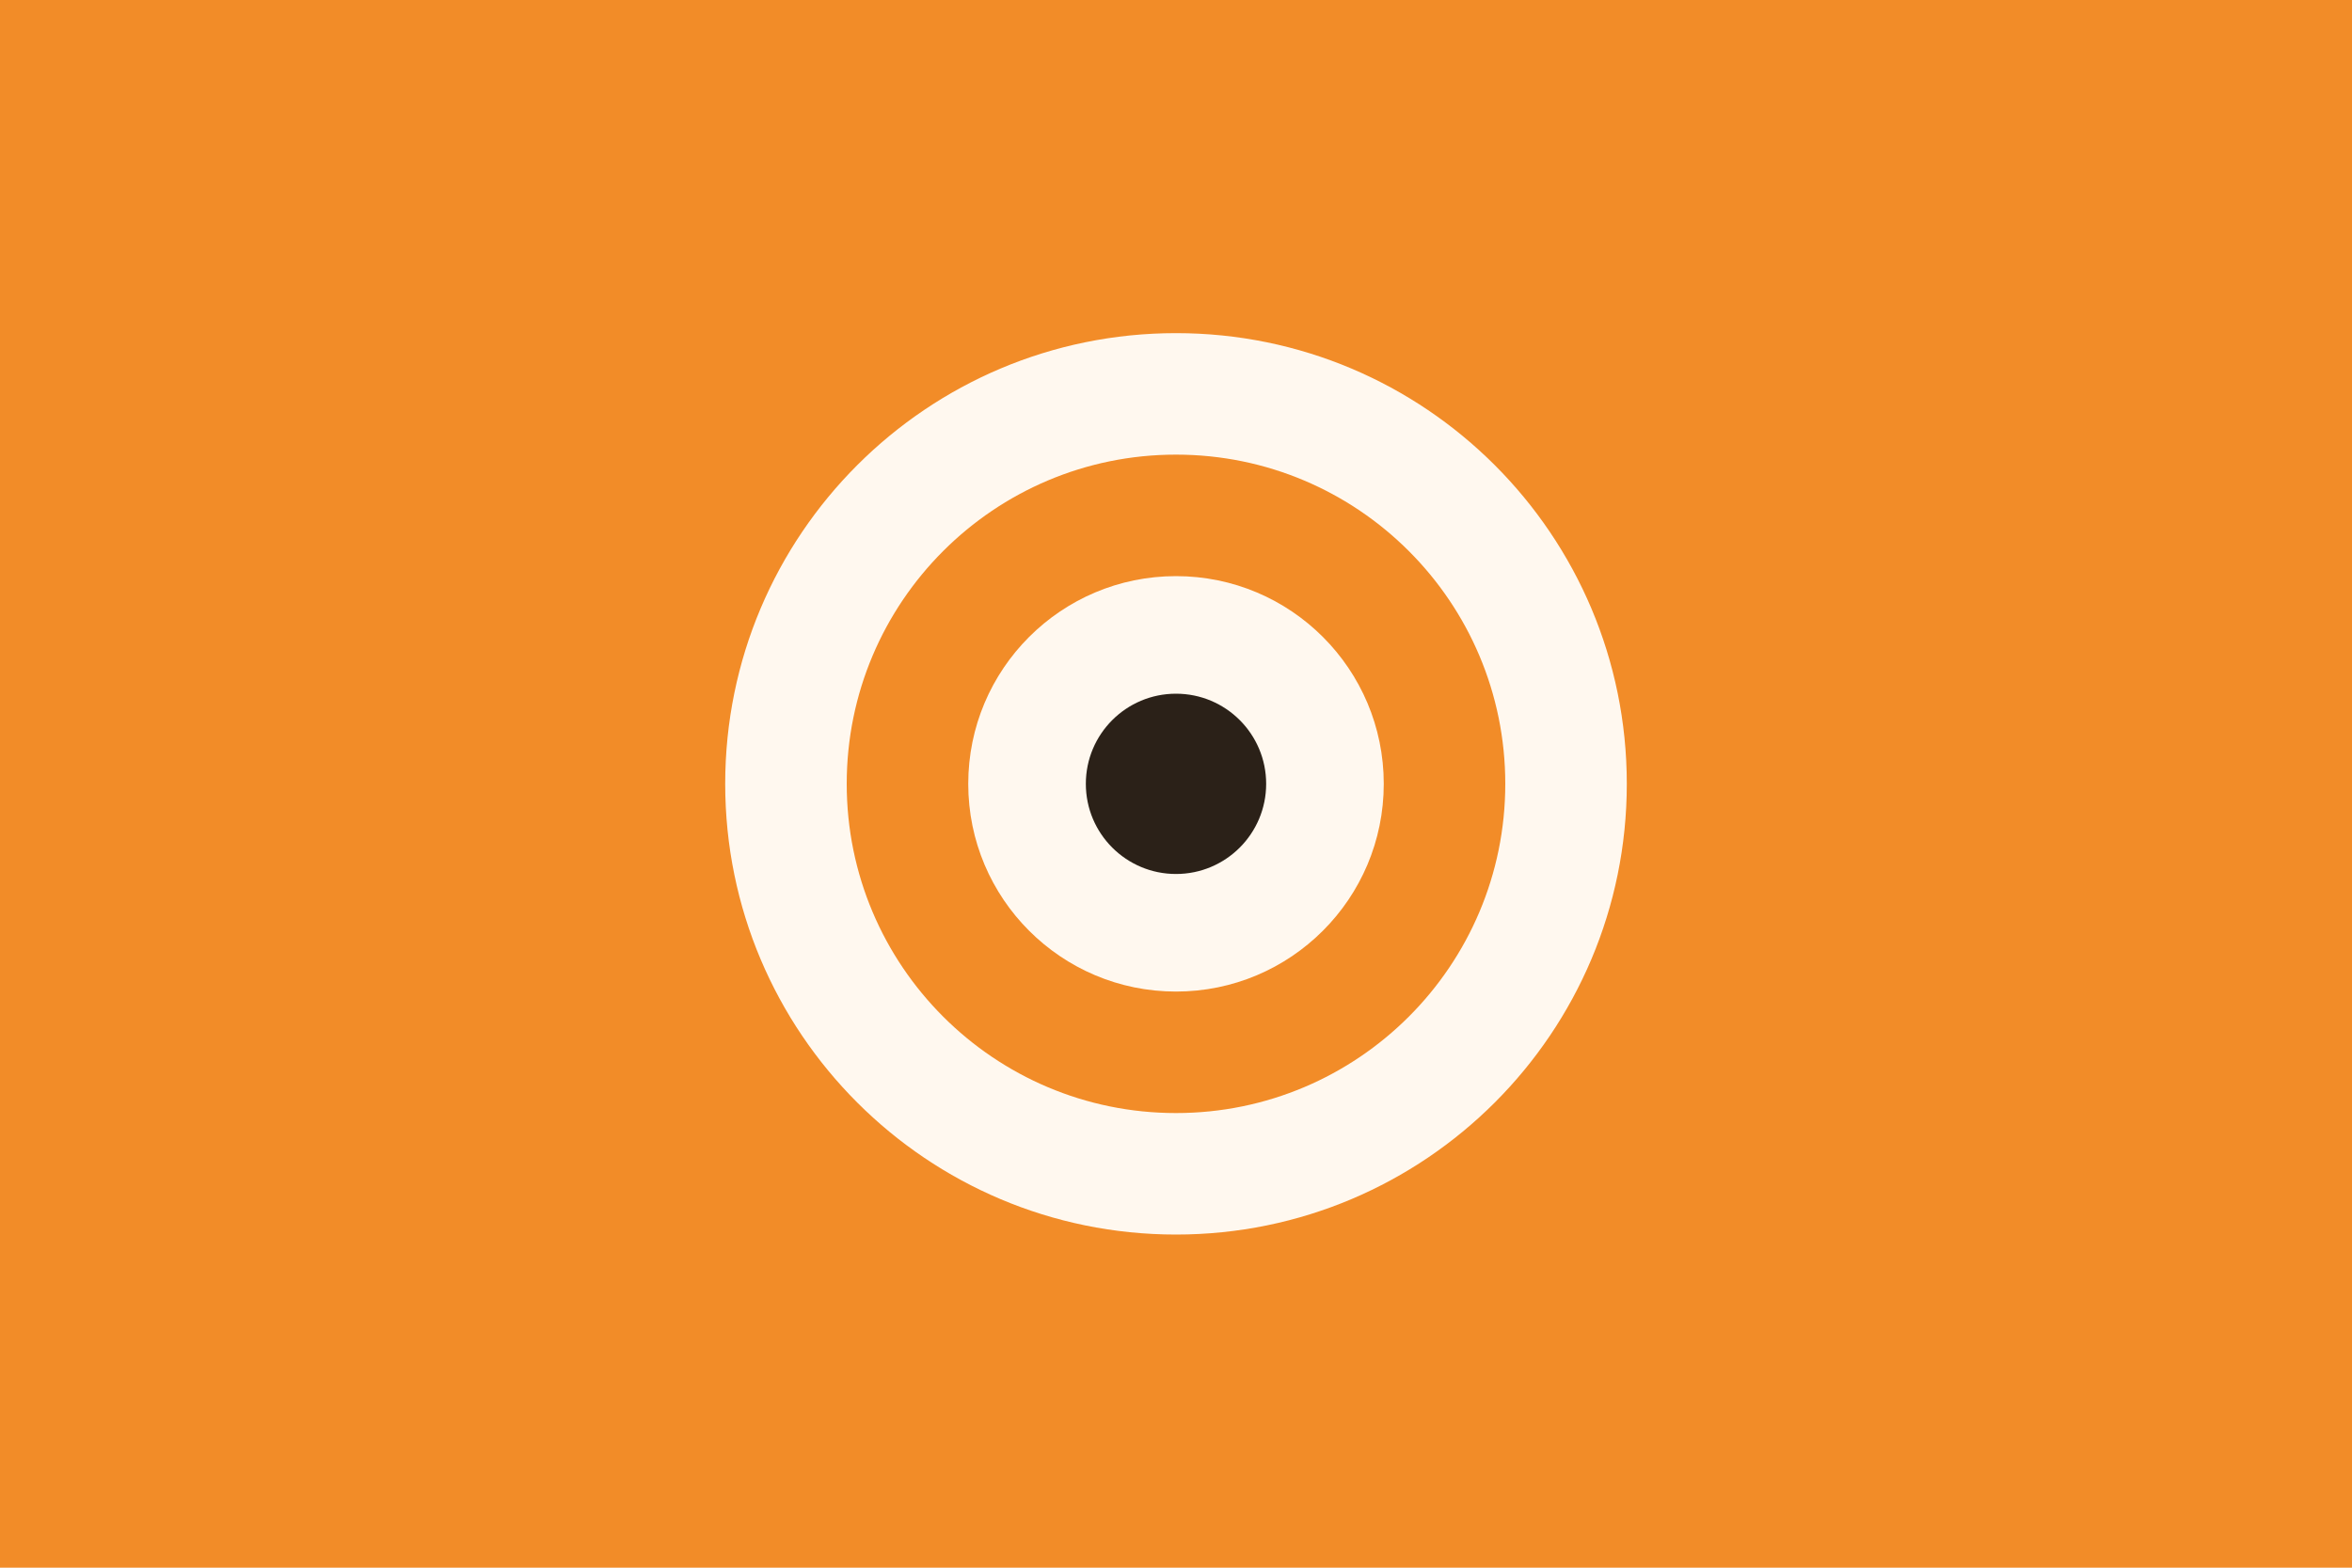
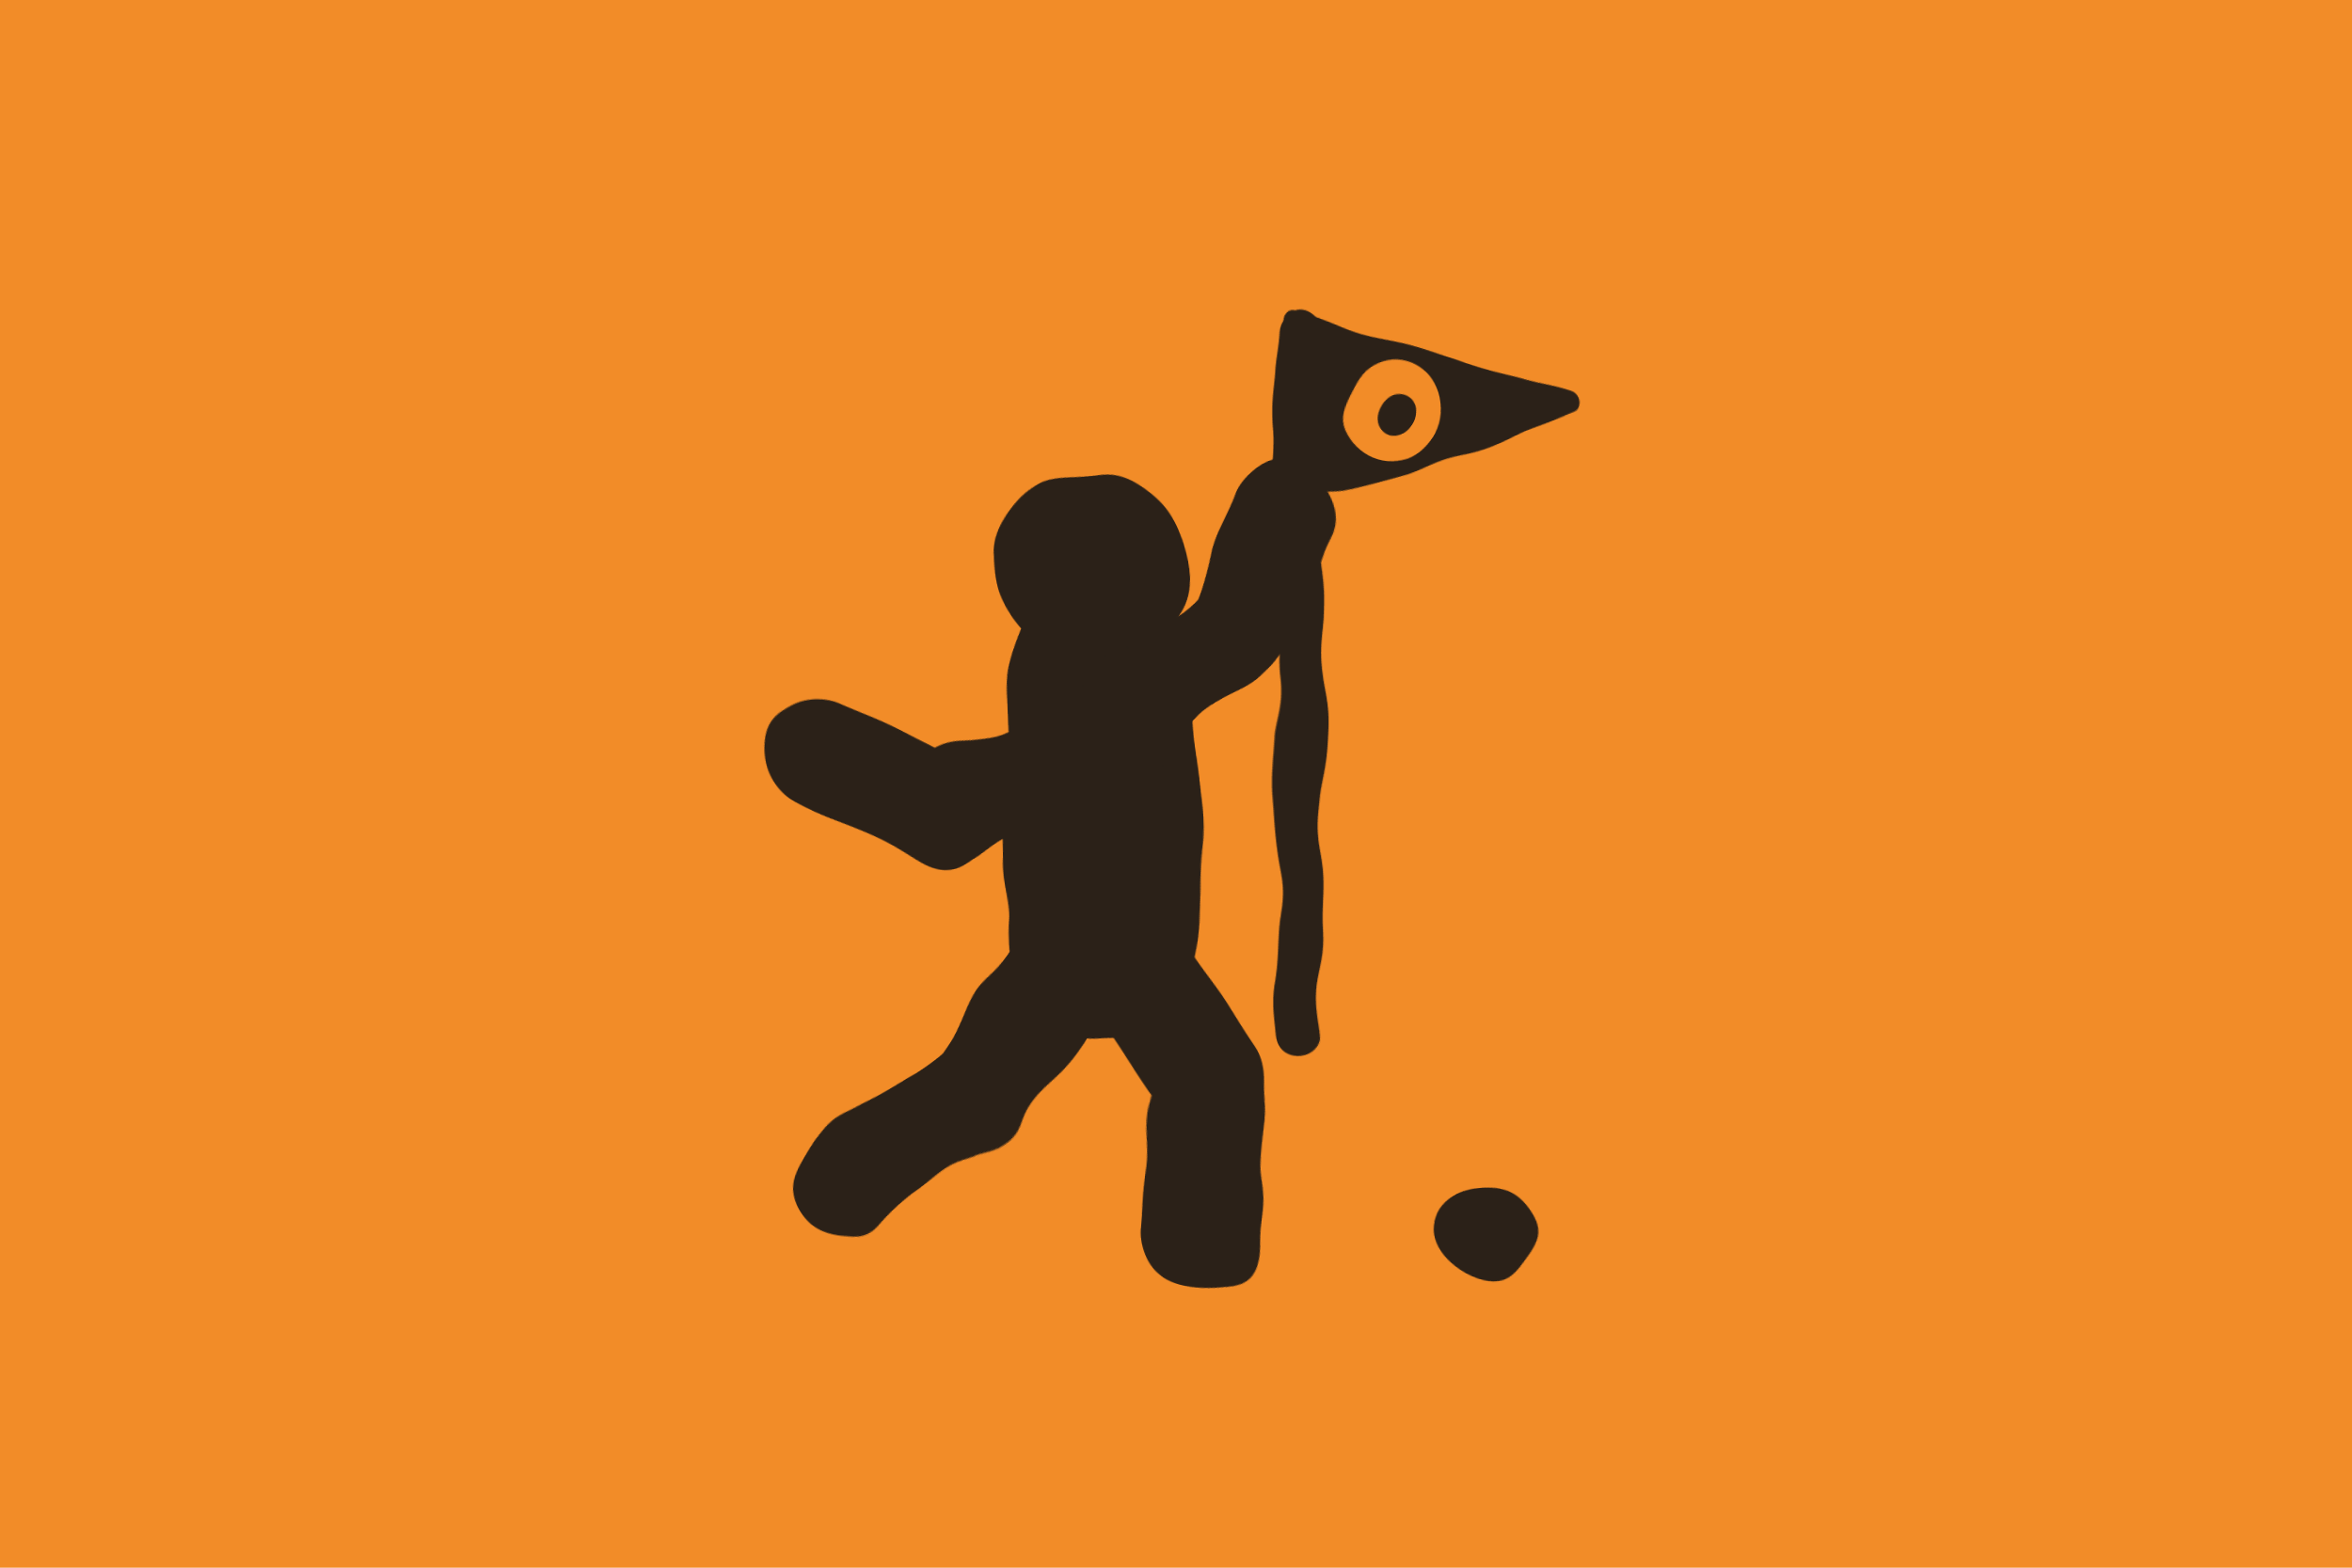
<svg xmlns="http://www.w3.org/2000/svg" width="1200" height="800" viewBox="0 0 1200 800">
+   <defs>
+     <filter id="cut" x="-20%" y="-20%" width="140%" height="140%">
+       <feTurbulence type="fractalNoise" baseFrequency="0.016" numOctaves="2" seed="7" />
+       <feDisplacementMap in="SourceGraphic" scale="16" />
+     </filter>
+   </defs>
  <rect width="1200" height="800" fill="#F28C28" />
-   <g transform="translate(600 400)">
-     <circle r="230" fill="#FFF8EF" />
-     <circle r="168" fill="#F28C28" />
-     <circle r="106" fill="#FFF8EF" />
-     <circle r="46" fill="#2B2118" />
+   <g transform="translate(560 470)" filter="url(#cut)">
+     <g fill="none" stroke="#2B2118" stroke-linecap="round" stroke-linejoin="round">
+       <path d="M0 -120 L4 10" stroke-width="100" />
+       <path d="M0 -95 L-80 -55 L-145 -88" stroke-width="54" />
+       <path d="M8 -100 L70 -150 L96 -205" stroke-width="54" />
+       <path d="M-6 10 L-62 85 L-128 132" stroke-width="58" />
+       <path d="M10 10 L58 82 L52 160" stroke-width="58" />
+       <path d="M104 -300 L104 60" stroke-width="22" />
+     </g>
+     <circle cx="-4" cy="-182" r="48" fill="#2B2118" />
+     <path d="M100 -306 L244 -262 L100 -214 Z" fill="#2B2118" stroke="#2B2118" stroke-width="10" stroke-linejoin="round" />
+     <circle cx="150" cy="-261" r="26" fill="#F28C28" />
+     <circle cx="150" cy="-261" r="11" fill="#2B2118" />
+     <ellipse cx="200" cy="160" rx="26" ry="22" fill="#2B2118" />
  </g>
</svg>
